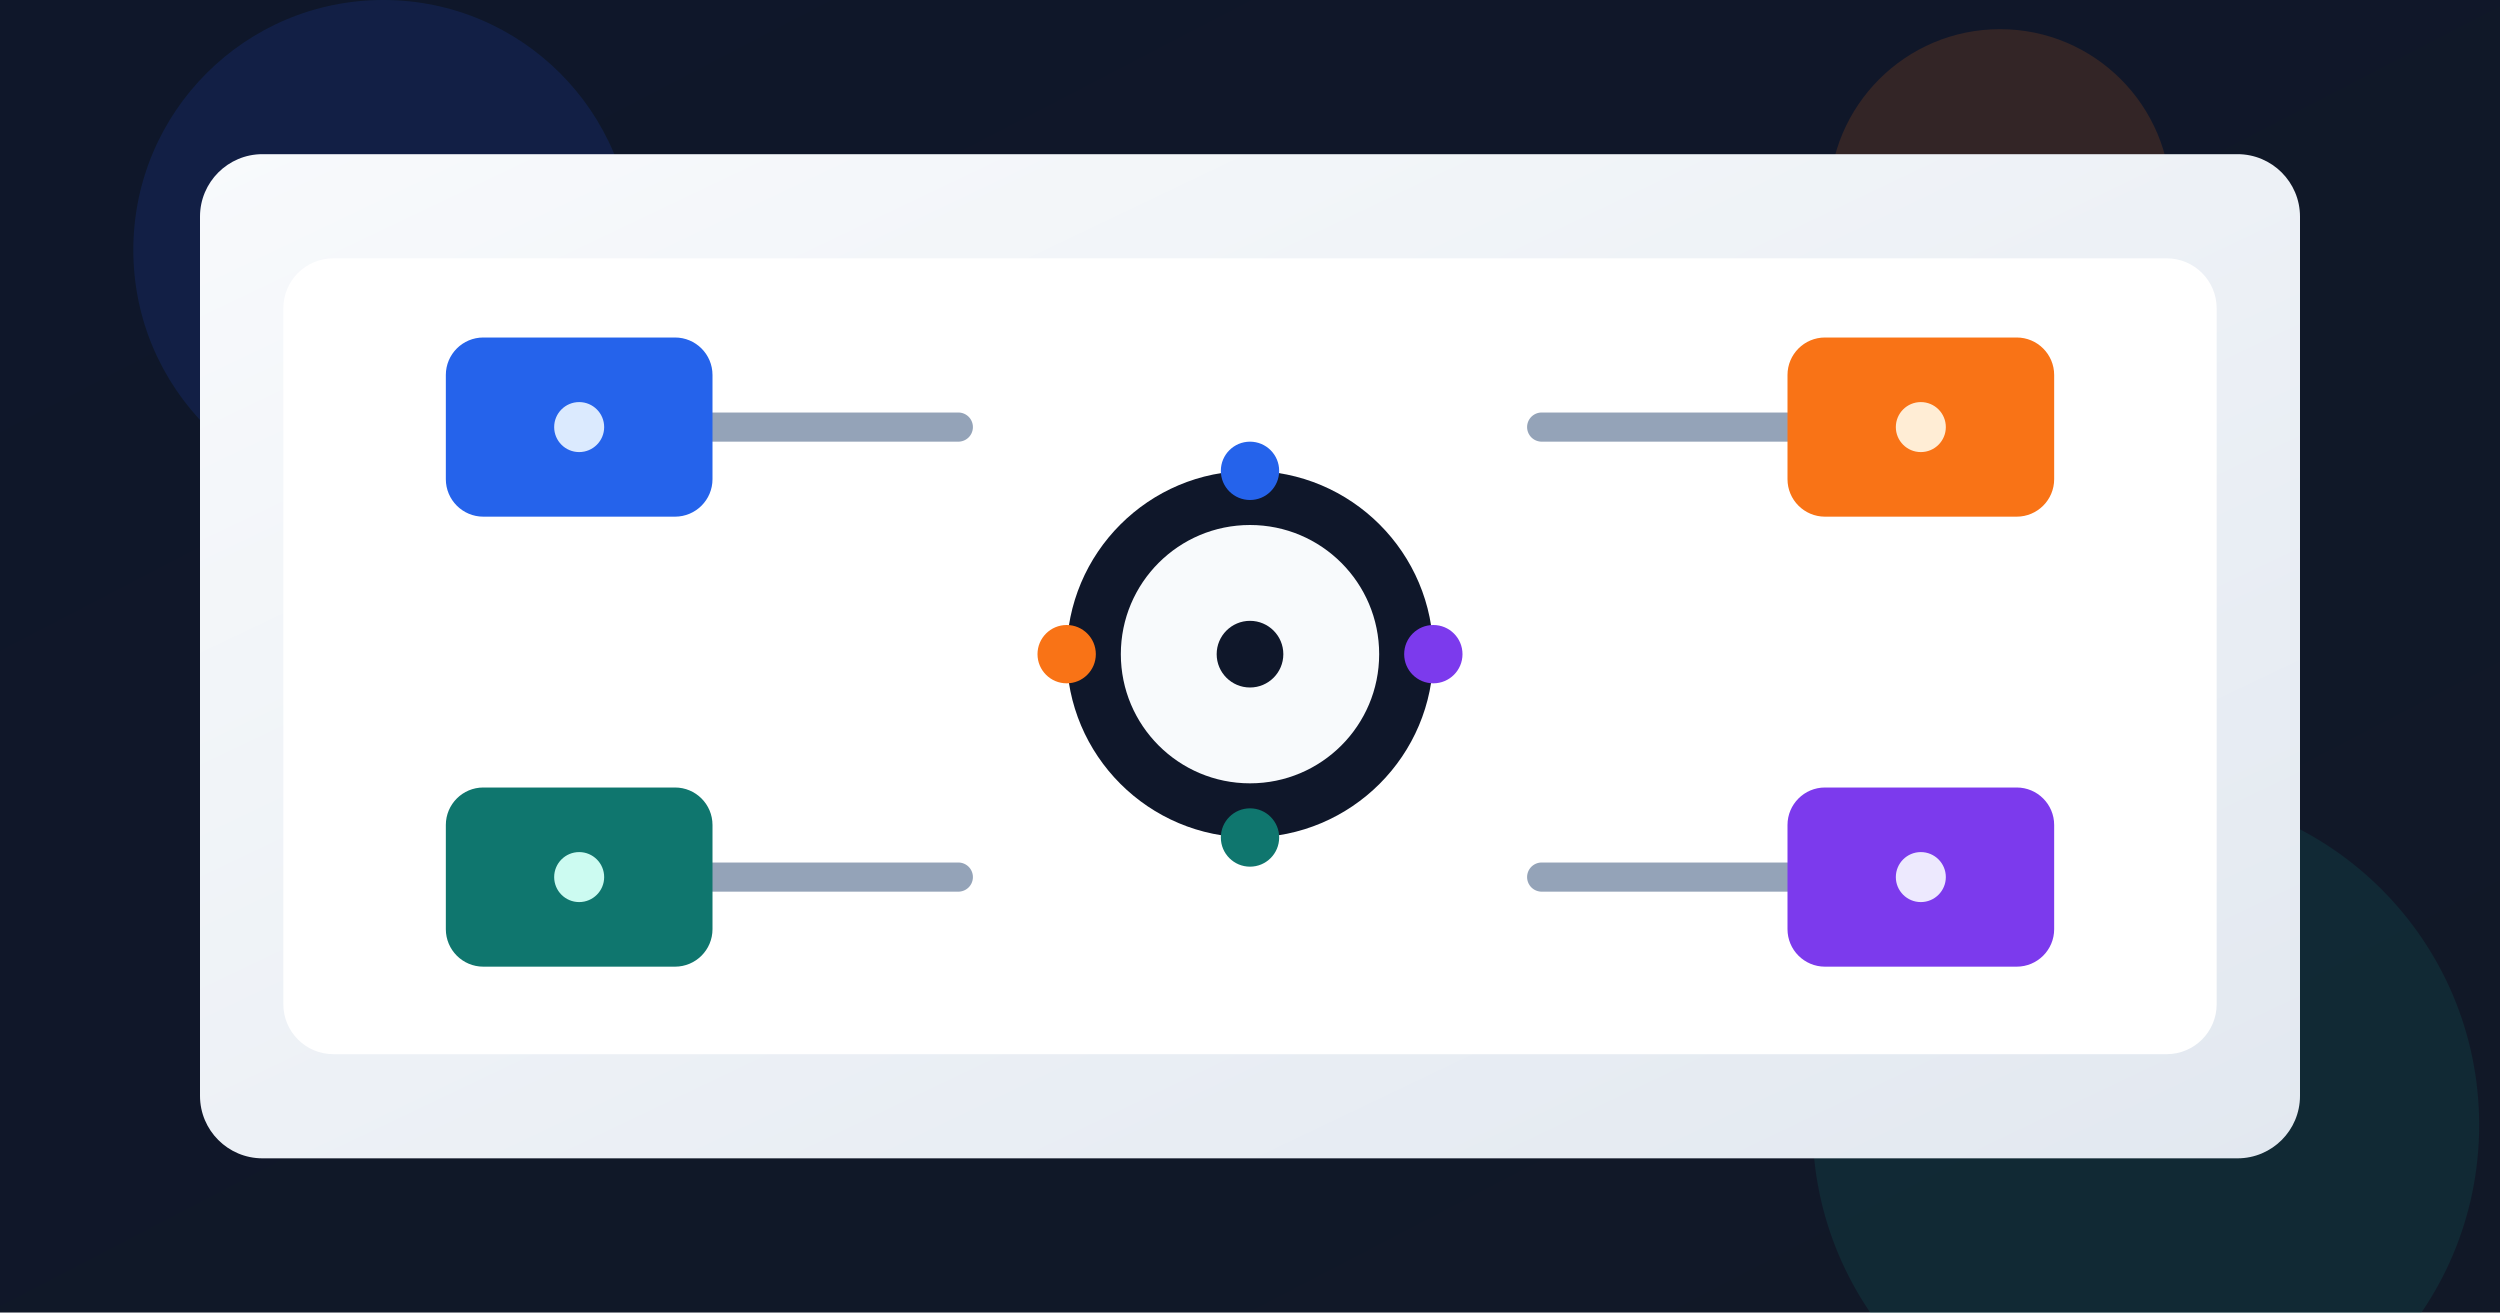
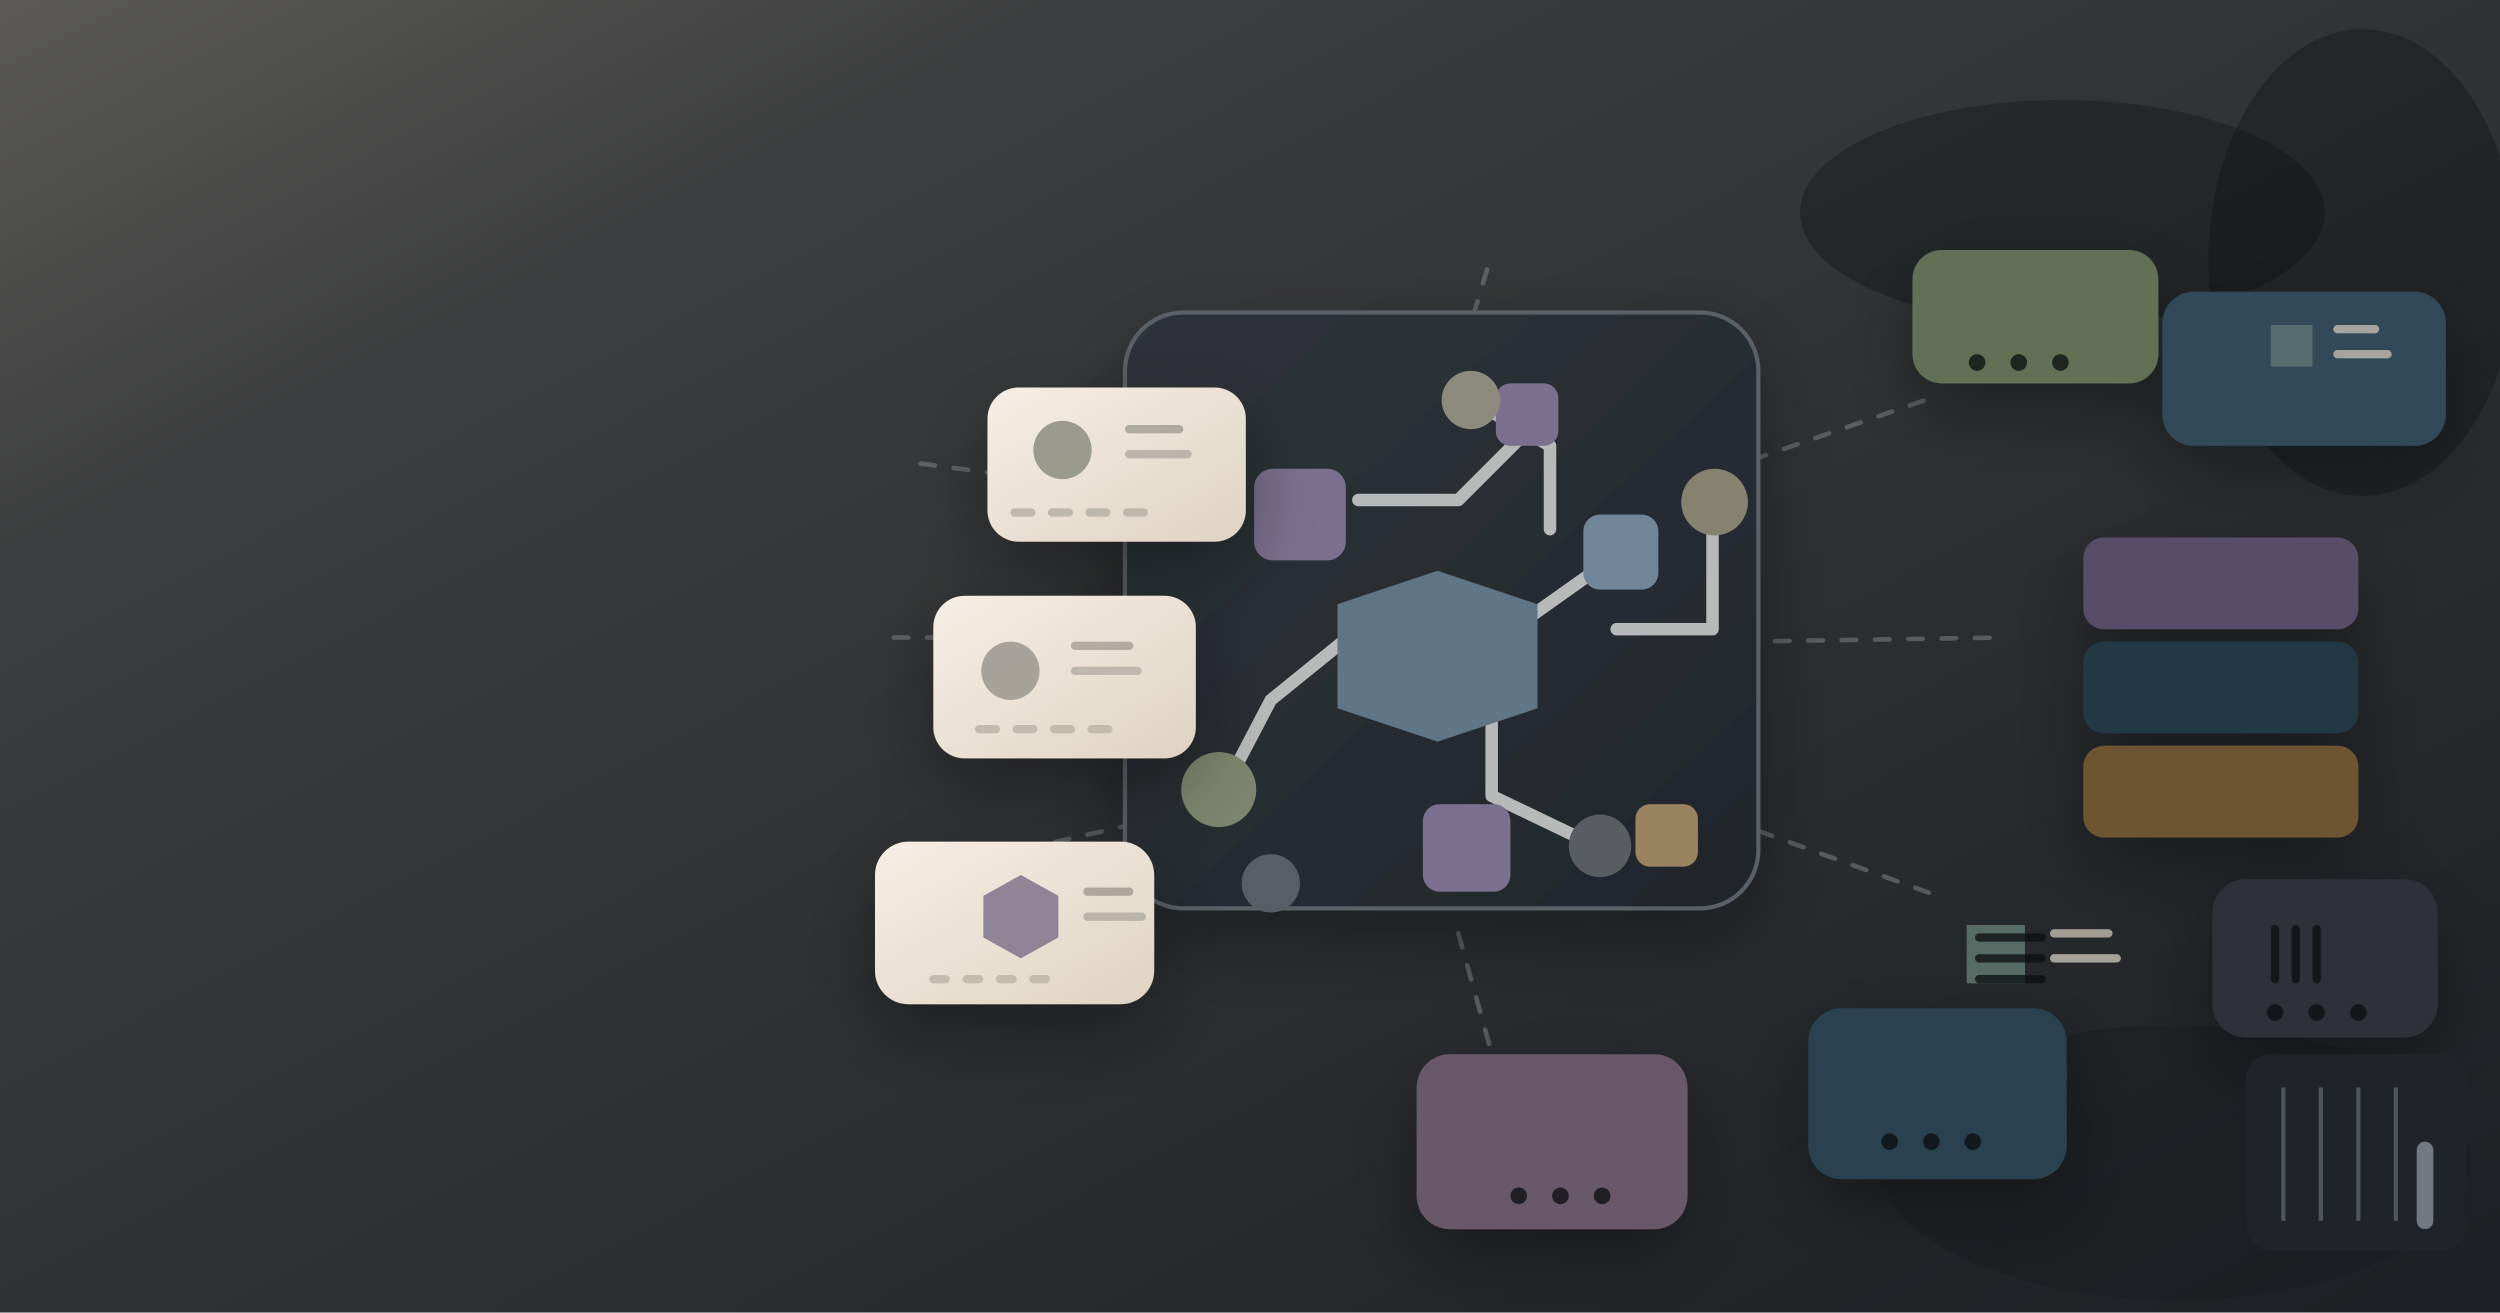
<svg xmlns="http://www.w3.org/2000/svg" width="1200" height="630" viewBox="0 0 1200 630" role="img" aria-labelledby="title desc">
  <defs>
-     <linearGradient id="bg" x1="0" y1="0" x2="1" y2="1">
-       <stop offset="0%" stop-color="#0f172a" />
-       <stop offset="100%" stop-color="#111827" />
+     <linearGradient id="surface" x1="0" y1="0" x2="1" y2="1">
+       <stop offset="0%" stop-color="#5b5a57" />
+       <stop offset="22%" stop-color="#3c3d3e" />
+       <stop offset="100%" stop-color="#1c1f23" />
    </linearGradient>
-     <linearGradient id="panel" x1="0" y1="0" x2="1" y2="1">
-       <stop offset="0%" stop-color="#f8fafc" />
-       <stop offset="100%" stop-color="#e2e8f0" />
+     <linearGradient id="board" x1="0" y1="0" x2="1" y2="1">
+       <stop offset="0%" stop-color="#2f3439" />
+       <stop offset="100%" stop-color="#21262b" />
    </linearGradient>
+     <linearGradient id="card" x1="0" y1="0" x2="1" y2="1">
+       <stop offset="0%" stop-color="#f6efe5" />
+       <stop offset="100%" stop-color="#dfd3c3" />
+     </linearGradient>
+     <filter id="shadow" x="-20%" y="-20%" width="160%" height="160%">
+       <feDropShadow dx="0" dy="14" stdDeviation="18" flood-color="#0b0c0d" flood-opacity="0.35" />
+     </filter>
  </defs>
-   <rect width="1200" height="630" fill="url(#bg)" />
-   <circle cx="184" cy="120" r="120" fill="#1d4ed8" opacity="0.16" />
-   <circle cx="1030" cy="540" r="160" fill="#0f766e" opacity="0.18" />
-   <circle cx="960" cy="96" r="82" fill="#f97316" opacity="0.15" />
-   <rect x="96" y="74" width="1008" height="482" rx="30" fill="url(#panel)" />
-   <rect x="136" y="124" width="928" height="382" rx="24" fill="#ffffff" />
-   <path d="M342 205h118M740 205h118M342 421h118M740 421h118" stroke="#94a3b8" stroke-width="14" stroke-linecap="round" />
-   <path d="M600 246v60M600 324v60" stroke="#64748b" stroke-width="14" stroke-linecap="round" />
-   <rect x="214" y="162" width="128" height="86" rx="18" fill="#2563eb" />
-   <rect x="858" y="162" width="128" height="86" rx="18" fill="#f97316" />
-   <rect x="214" y="378" width="128" height="86" rx="18" fill="#0f766e" />
-   <rect x="858" y="378" width="128" height="86" rx="18" fill="#7c3aed" />
-   <circle cx="600" cy="314" r="88" fill="#0f172a" />
-   <circle cx="600" cy="314" r="62" fill="#f8fafc" />
-   <circle cx="600" cy="314" r="16" fill="#0f172a" />
-   <circle cx="600" cy="226" r="14" fill="#2563eb" />
-   <circle cx="600" cy="402" r="14" fill="#0f766e" />
-   <circle cx="512" cy="314" r="14" fill="#f97316" />
-   <circle cx="688" cy="314" r="14" fill="#7c3aed" />
-   <circle cx="278" cy="205" r="12" fill="#dbeafe" />
-   <circle cx="922" cy="205" r="12" fill="#ffedd5" />
-   <circle cx="278" cy="421" r="12" fill="#ccfbf1" />
-   <circle cx="922" cy="421" r="12" fill="#ede9fe" />
+   <rect width="1200" height="630" fill="url(#surface)" />
+   <ellipse cx="990" cy="102" rx="126" ry="54" fill="#0f1214" opacity="0.36" />
+   <ellipse cx="1134" cy="126" rx="74" ry="112" fill="#0c0f12" opacity="0.34" />
+   <ellipse cx="1044" cy="558" rx="142" ry="66" fill="#13171a" opacity="0.3" />
+   <g opacity="0.4" stroke="#9ea3a6" stroke-width="2.2" stroke-linecap="round" stroke-dasharray="7 9">
+     <path d="M544 236L438 222" />
+     <path d="M532 306L424 306" />
+     <path d="M560 392L428 422" />
+     <path d="M826 226L930 190" />
+     <path d="M836 308L962 306" />
+     <path d="M814 388L930 430" />
+     <path d="M698 182L716 122" />
+     <path d="M700 448L720 520" />
+   </g>
+   <g filter="url(#shadow)">
+     <rect x="540" y="150" width="304" height="286" rx="28" fill="url(#board)" stroke="#5a6066" stroke-width="2" />
+   </g>
+   <g stroke="#b8baba" stroke-width="6" stroke-linecap="round" stroke-linejoin="round" fill="none">
+     <path d="M652 240L700 240L730 210" />
+     <path d="M652 302L726 302L774 268" />
+     <path d="M652 302L610 336L588 378" />
+     <path d="M716 334L716 382L766 406" />
+     <path d="M776 302L822 302L822 244" />
+     <path d="M744 254L744 214L706 192" />
+   </g>
+   <g>
+     <polygon points="690,274 738,290 738,340 690,356 642,340 642,290" fill="#607586" />
+     <rect x="602" y="225" width="44" height="44" rx="9" fill="#7b708f" />
+     <rect x="760" y="247" width="36" height="36" rx="8" fill="#718698" />
+     <rect x="683" y="386" width="42" height="42" rx="8" fill="#7b708f" />
+     <rect x="785" y="386" width="30" height="30" rx="7" fill="#9a835f" />
+     <rect x="718" y="184" width="30" height="30" rx="7" fill="#7b708f" />
+     <circle cx="585" cy="379" r="18" fill="#7e866f" />
+     <circle cx="610" cy="424" r="14" fill="#585e64" />
+     <circle cx="823" cy="241" r="16" fill="#85826f" />
+     <circle cx="768" cy="406" r="15" fill="#595d62" />
+     <circle cx="706" cy="192" r="14" fill="#8d8b7e" />
+   </g>
+   <g filter="url(#shadow)">
+     <rect x="474" y="186" width="124" height="74" rx="15" fill="url(#card)" />
+     <rect x="448" y="286" width="126" height="78" rx="15" fill="url(#card)" />
+     <rect x="420" y="404" width="134" height="78" rx="16" fill="url(#card)" />
+     <rect x="918" y="120" width="118" height="64" rx="14" fill="#646f55" />
+     <rect x="1038" y="140" width="136" height="74" rx="15" fill="#33495a" />
+     <rect x="1000" y="258" width="132" height="44" rx="10" fill="#584d68" />
+     <rect x="1000" y="308" width="132" height="44" rx="10" fill="#223744" />
+     <rect x="1000" y="358" width="132" height="44" rx="10" fill="#6e5433" />
+     <rect x="1062" y="422" width="108" height="76" rx="16" fill="#2f3337" />
+     <rect x="868" y="484" width="124" height="82" rx="16" fill="#2b4350" />
+     <rect x="680" y="506" width="130" height="84" rx="16" fill="#675969" />
+   </g>
+   <g opacity="0.88">
+     <circle cx="510" cy="216" r="14" fill="#8f9184" />
+     <rect x="540" y="204" width="28" height="4" rx="2" fill="#a5a299" />
+     <rect x="540" y="216" width="32" height="4" rx="2" fill="#b4afa5" />
+     <rect x="485" y="244" width="12" height="4" rx="2" fill="#b9b2a7" />
+     <rect x="503" y="244" width="12" height="4" rx="2" fill="#b9b2a7" />
+     <rect x="521" y="244" width="12" height="4" rx="2" fill="#b9b2a7" />
+     <rect x="539" y="244" width="12" height="4" rx="2" fill="#b9b2a7" />
+     <circle cx="485" cy="322" r="14" fill="#9f9a91" />
+     <rect x="514" y="308" width="30" height="4" rx="2" fill="#aaa49a" />
+     <rect x="514" y="320" width="34" height="4" rx="2" fill="#b9b3aa" />
+     <rect x="468" y="348" width="12" height="4" rx="2" fill="#bdb5a9" />
+     <rect x="486" y="348" width="12" height="4" rx="2" fill="#bdb5a9" />
+     <rect x="504" y="348" width="12" height="4" rx="2" fill="#bdb5a9" />
+     <rect x="522" y="348" width="12" height="4" rx="2" fill="#bdb5a9" />
+     <polygon points="472,430 490,420 508,430 508,450 490,460 472,450" fill="#84788f" />
+     <rect x="520" y="426" width="24" height="4" rx="2" fill="#a79f95" />
+     <rect x="520" y="438" width="30" height="4" rx="2" fill="#b4ada3" />
+     <rect x="446" y="468" width="10" height="4" rx="2" fill="#c0b7a9" />
+     <rect x="462" y="468" width="10" height="4" rx="2" fill="#c0b7a9" />
+     <rect x="478" y="468" width="10" height="4" rx="2" fill="#c0b7a9" />
+     <rect x="494" y="468" width="10" height="4" rx="2" fill="#c0b7a9" />
+     <rect x="1090" y="156" width="20" height="20" fill="#5a736f" />
+     <rect x="1120" y="156" width="22" height="4" rx="2" fill="#b7afa5" />
+     <rect x="1120" y="168" width="28" height="4" rx="2" fill="#b7afa5" />
+     <rect x="944" y="444" width="28" height="28" fill="#5f756e" />
+     <rect x="984" y="446" width="30" height="4" rx="2" fill="#b2aca1" />
+     <rect x="984" y="458" width="34" height="4" rx="2" fill="#b9b3aa" />
+   </g>
+   <g fill="#0d1012" opacity="0.78">
+     <circle cx="949" cy="174" r="4" />
+     <circle cx="969" cy="174" r="4" />
+     <circle cx="989" cy="174" r="4" />
+     <rect x="948" y="448" width="34" height="4" rx="2" />
+     <rect x="948" y="458" width="34" height="4" rx="2" />
+     <rect x="948" y="468" width="34" height="4" rx="2" />
+     <rect x="1090" y="444" width="4" height="28" rx="2" />
+     <rect x="1100" y="444" width="4" height="28" rx="2" />
+     <rect x="1110" y="444" width="4" height="28" rx="2" />
+     <circle cx="1092" cy="486" r="4" />
+     <circle cx="1112" cy="486" r="4" />
+     <circle cx="1132" cy="486" r="4" />
+     <circle cx="907" cy="548" r="4" />
+     <circle cx="927" cy="548" r="4" />
+     <circle cx="947" cy="548" r="4" />
+     <circle cx="729" cy="574" r="4" />
+     <circle cx="749" cy="574" r="4" />
+     <circle cx="769" cy="574" r="4" />
+   </g>
+   <g>
+     <rect x="1078" y="506" width="106" height="94" rx="12" fill="#202327" />
+     <g stroke="#4f555b" stroke-width="2">
+       <line x1="1096" y1="522" x2="1096" y2="586" />
+       <line x1="1114" y1="522" x2="1114" y2="586" />
+       <line x1="1132" y1="522" x2="1132" y2="586" />
+       <line x1="1150" y1="522" x2="1150" y2="586" />
+     </g>
+     <rect x="1160" y="548" width="8" height="42" rx="4" fill="#737980" />
+   </g>
</svg>
